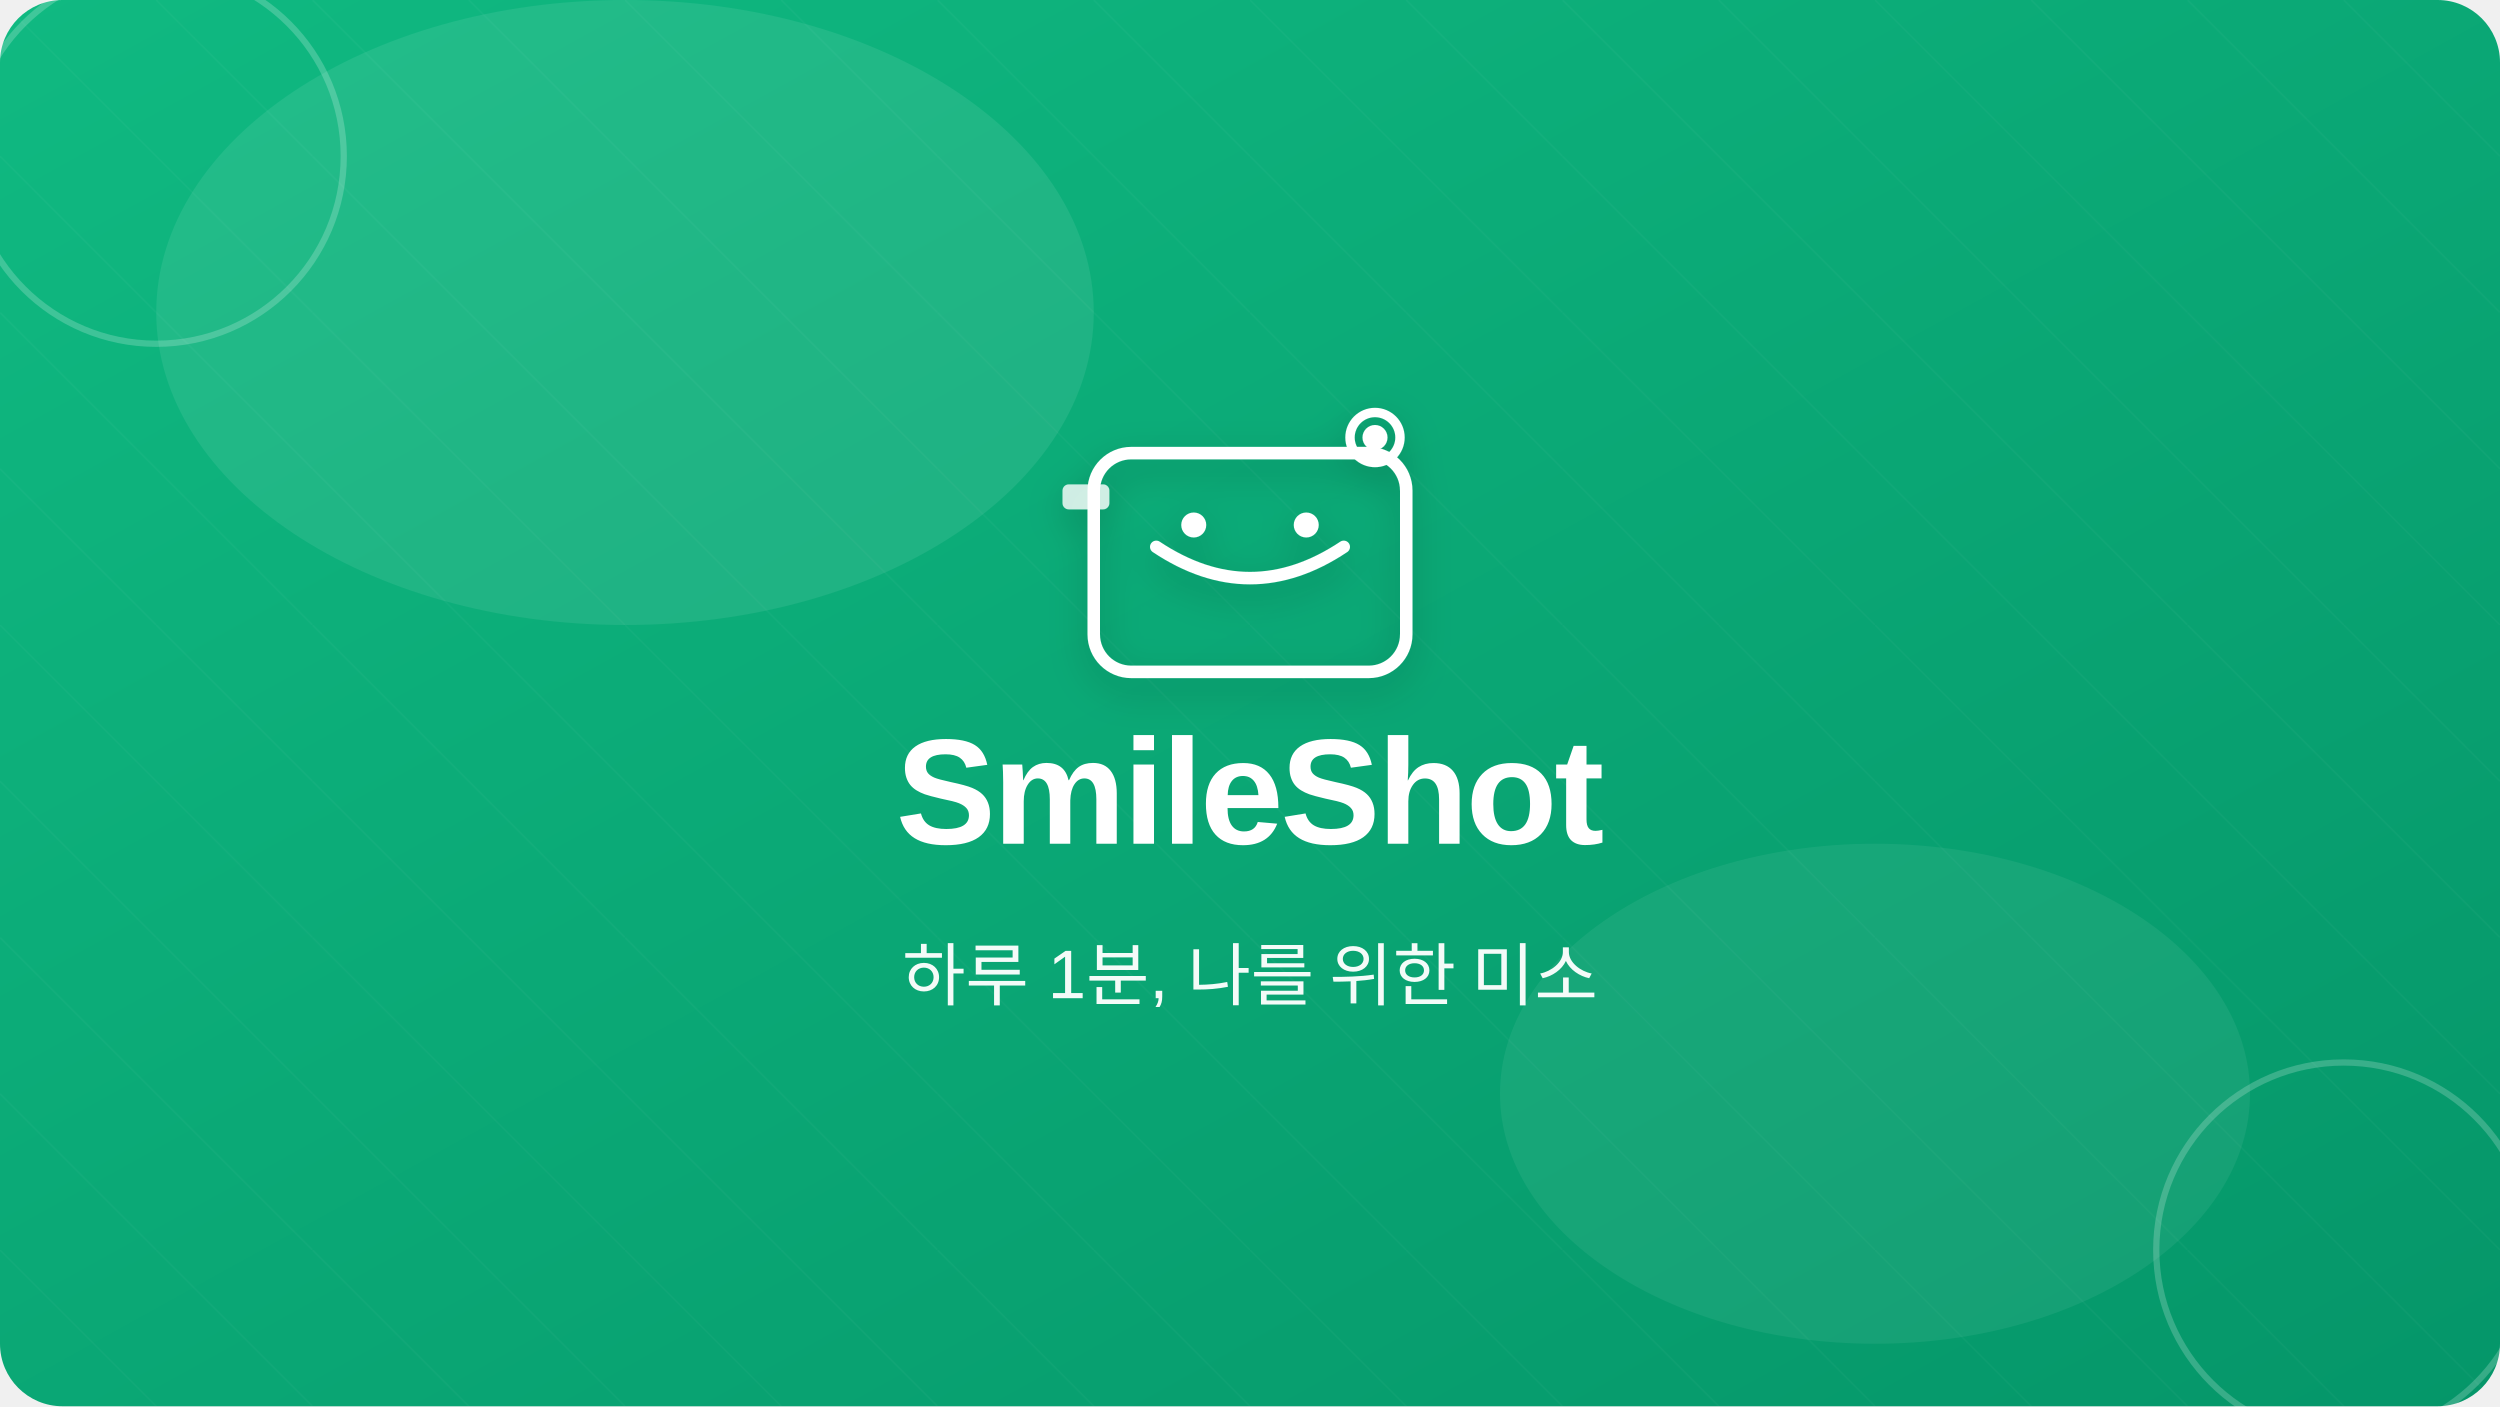
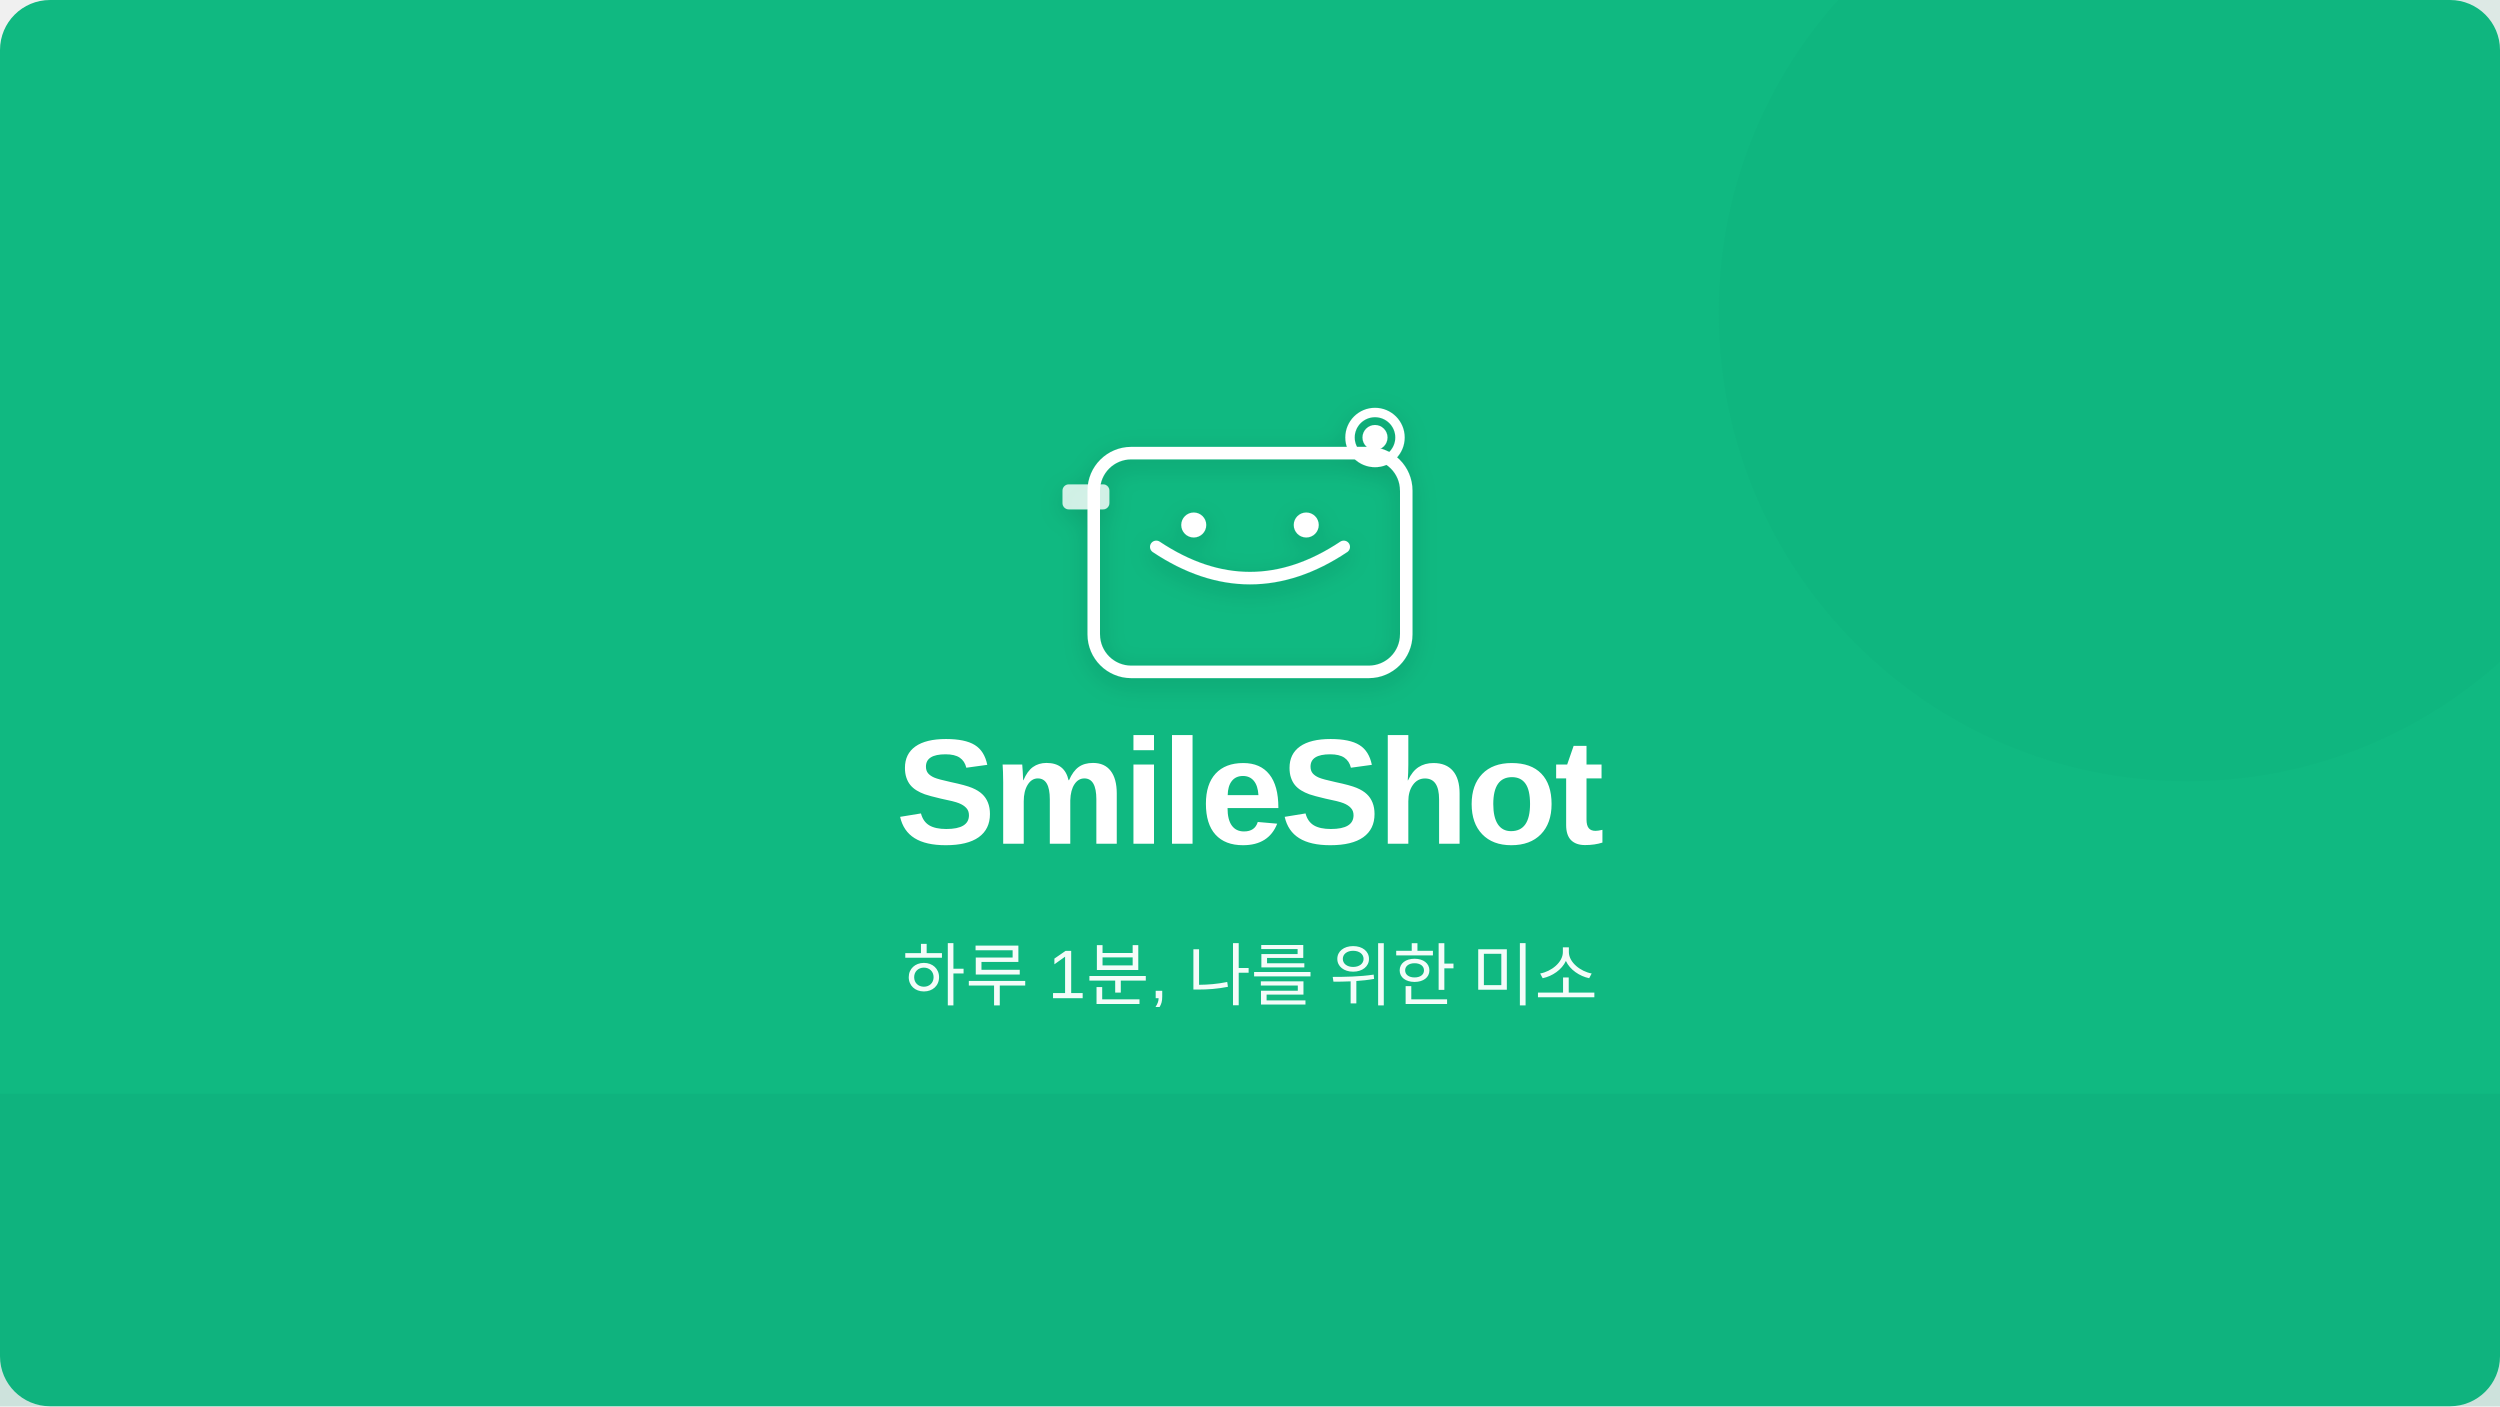
<svg xmlns="http://www.w3.org/2000/svg" width="800" height="450" viewBox="0 0 800 450">
  <defs>
-     <linearGradient id="emeraldGradient" x1="0%" y1="0%" x2="100%" y2="100%">
-       <stop offset="0%" style="stop-color:#10b981;stop-opacity:1" />
-       <stop offset="100%" style="stop-color:#059669;stop-opacity:1" />
-     </linearGradient>
-     <pattern id="diagonalPattern" x="0" y="0" width="100" height="100" patternUnits="userSpaceOnUse">
-       <line x1="0" y1="0" x2="100" y2="100" stroke="white" stroke-width="0.5" opacity="0.1" />
-       <line x1="0" y1="50" x2="50" y2="100" stroke="white" stroke-width="0.5" opacity="0.1" />
-       <line x1="50" y1="0" x2="100" y2="50" stroke="white" stroke-width="0.5" opacity="0.1" />
-     </pattern>
-     <filter id="glow">
-       <feGaussianBlur stdDeviation="3" result="coloredBlur" />
-       <feMerge>
-         <feMergeNode in="coloredBlur" />
-         <feMergeNode in="SourceGraphic" />
-       </feMerge>
-     </filter>
    <filter id="shadow" x="-50%" y="-50%" width="200%" height="200%">
-       <feDropShadow dx="0" dy="4" stdDeviation="6" flood-opacity="0.2" />
+       <feDropShadow dx="0" dy="2" stdDeviation="4" flood-opacity="0.15" />
    </filter>
  </defs>
-   <rect width="800" height="450" rx="20" ry="20" fill="url(#emeraldGradient)" />
-   <rect width="800" height="450" rx="20" ry="20" fill="url(#diagonalPattern)" opacity="0.3" />
-   <circle cx="50" cy="50" r="60" fill="none" stroke="white" stroke-width="2" opacity="0.2" />
-   <circle cx="750" cy="400" r="60" fill="none" stroke="white" stroke-width="2" opacity="0.2" />
-   <ellipse cx="200" cy="100" rx="150" ry="100" fill="white" opacity="0.08" />
-   <ellipse cx="600" cy="350" rx="120" ry="80" fill="white" opacity="0.06" />
+   <rect width="800" height="450" rx="16" ry="16" fill="#10b981" />
+   <rect x="0" y="350" width="800" height="100" fill="#059669" opacity="0.15" />
+   <circle cx="700" cy="100" r="150" fill="#059669" opacity="0.08" />
  <g transform="translate(400, 180)" filter="url(#shadow)">
    <rect x="-50" y="-35" width="100" height="70" rx="12" ry="12" fill="none" stroke="white" stroke-width="4" />
    <path d="M -30 -5 Q 0 15, 30 -5" stroke="white" stroke-width="4" fill="none" stroke-linecap="round" />
    <circle cx="-18" cy="-12" r="4" fill="white" />
    <circle cx="18" cy="-12" r="4" fill="white" />
    <rect x="-60" y="-25" width="15" height="8" rx="2" fill="white" opacity="0.8" />
    <circle cx="40" cy="-40" r="8" fill="none" stroke="white" stroke-width="3" />
    <circle cx="40" cy="-40" r="4" fill="white" />
  </g>
  <text x="400" y="270" font-family="Arial, sans-serif" font-size="48" font-weight="700" text-anchor="middle" fill="white" letter-spacing="-1">
    SmileShot
  </text>
  <text x="400" y="320" font-family="Arial, sans-serif" font-size="22" font-weight="400" text-anchor="middle" fill="white" opacity="0.95">
    하루 1분, 나를 위한 미소
  </text>
</svg>
